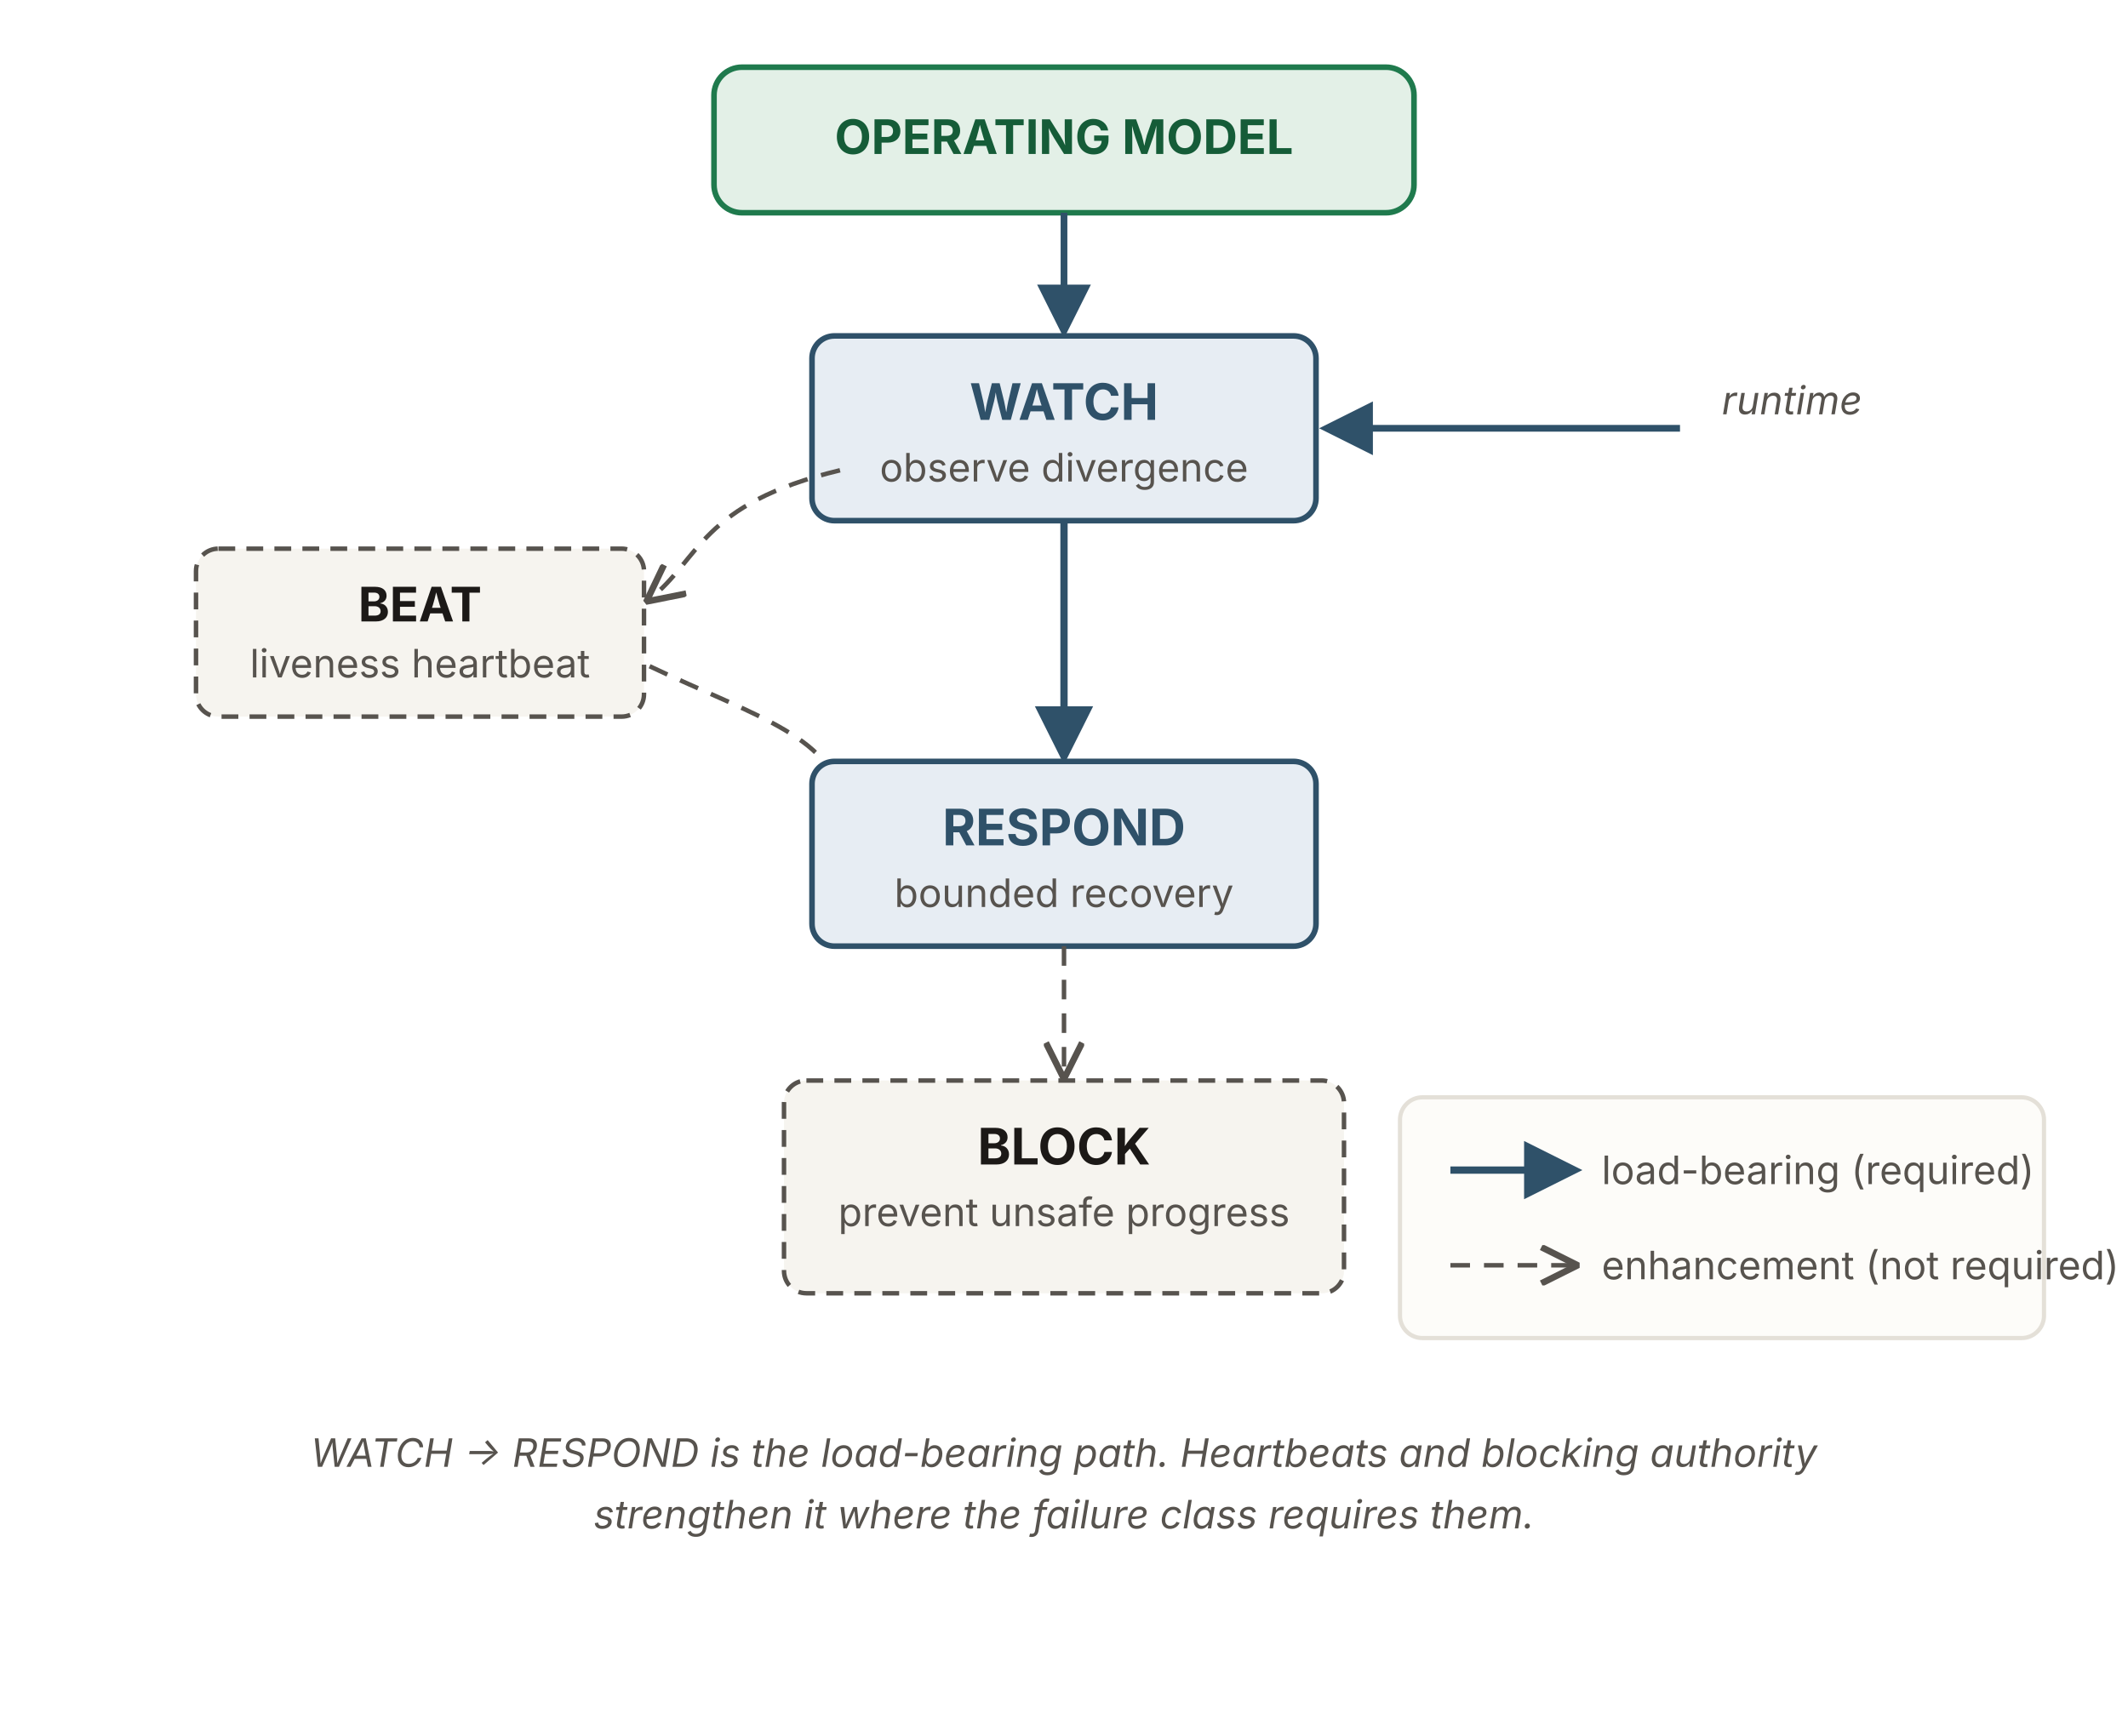
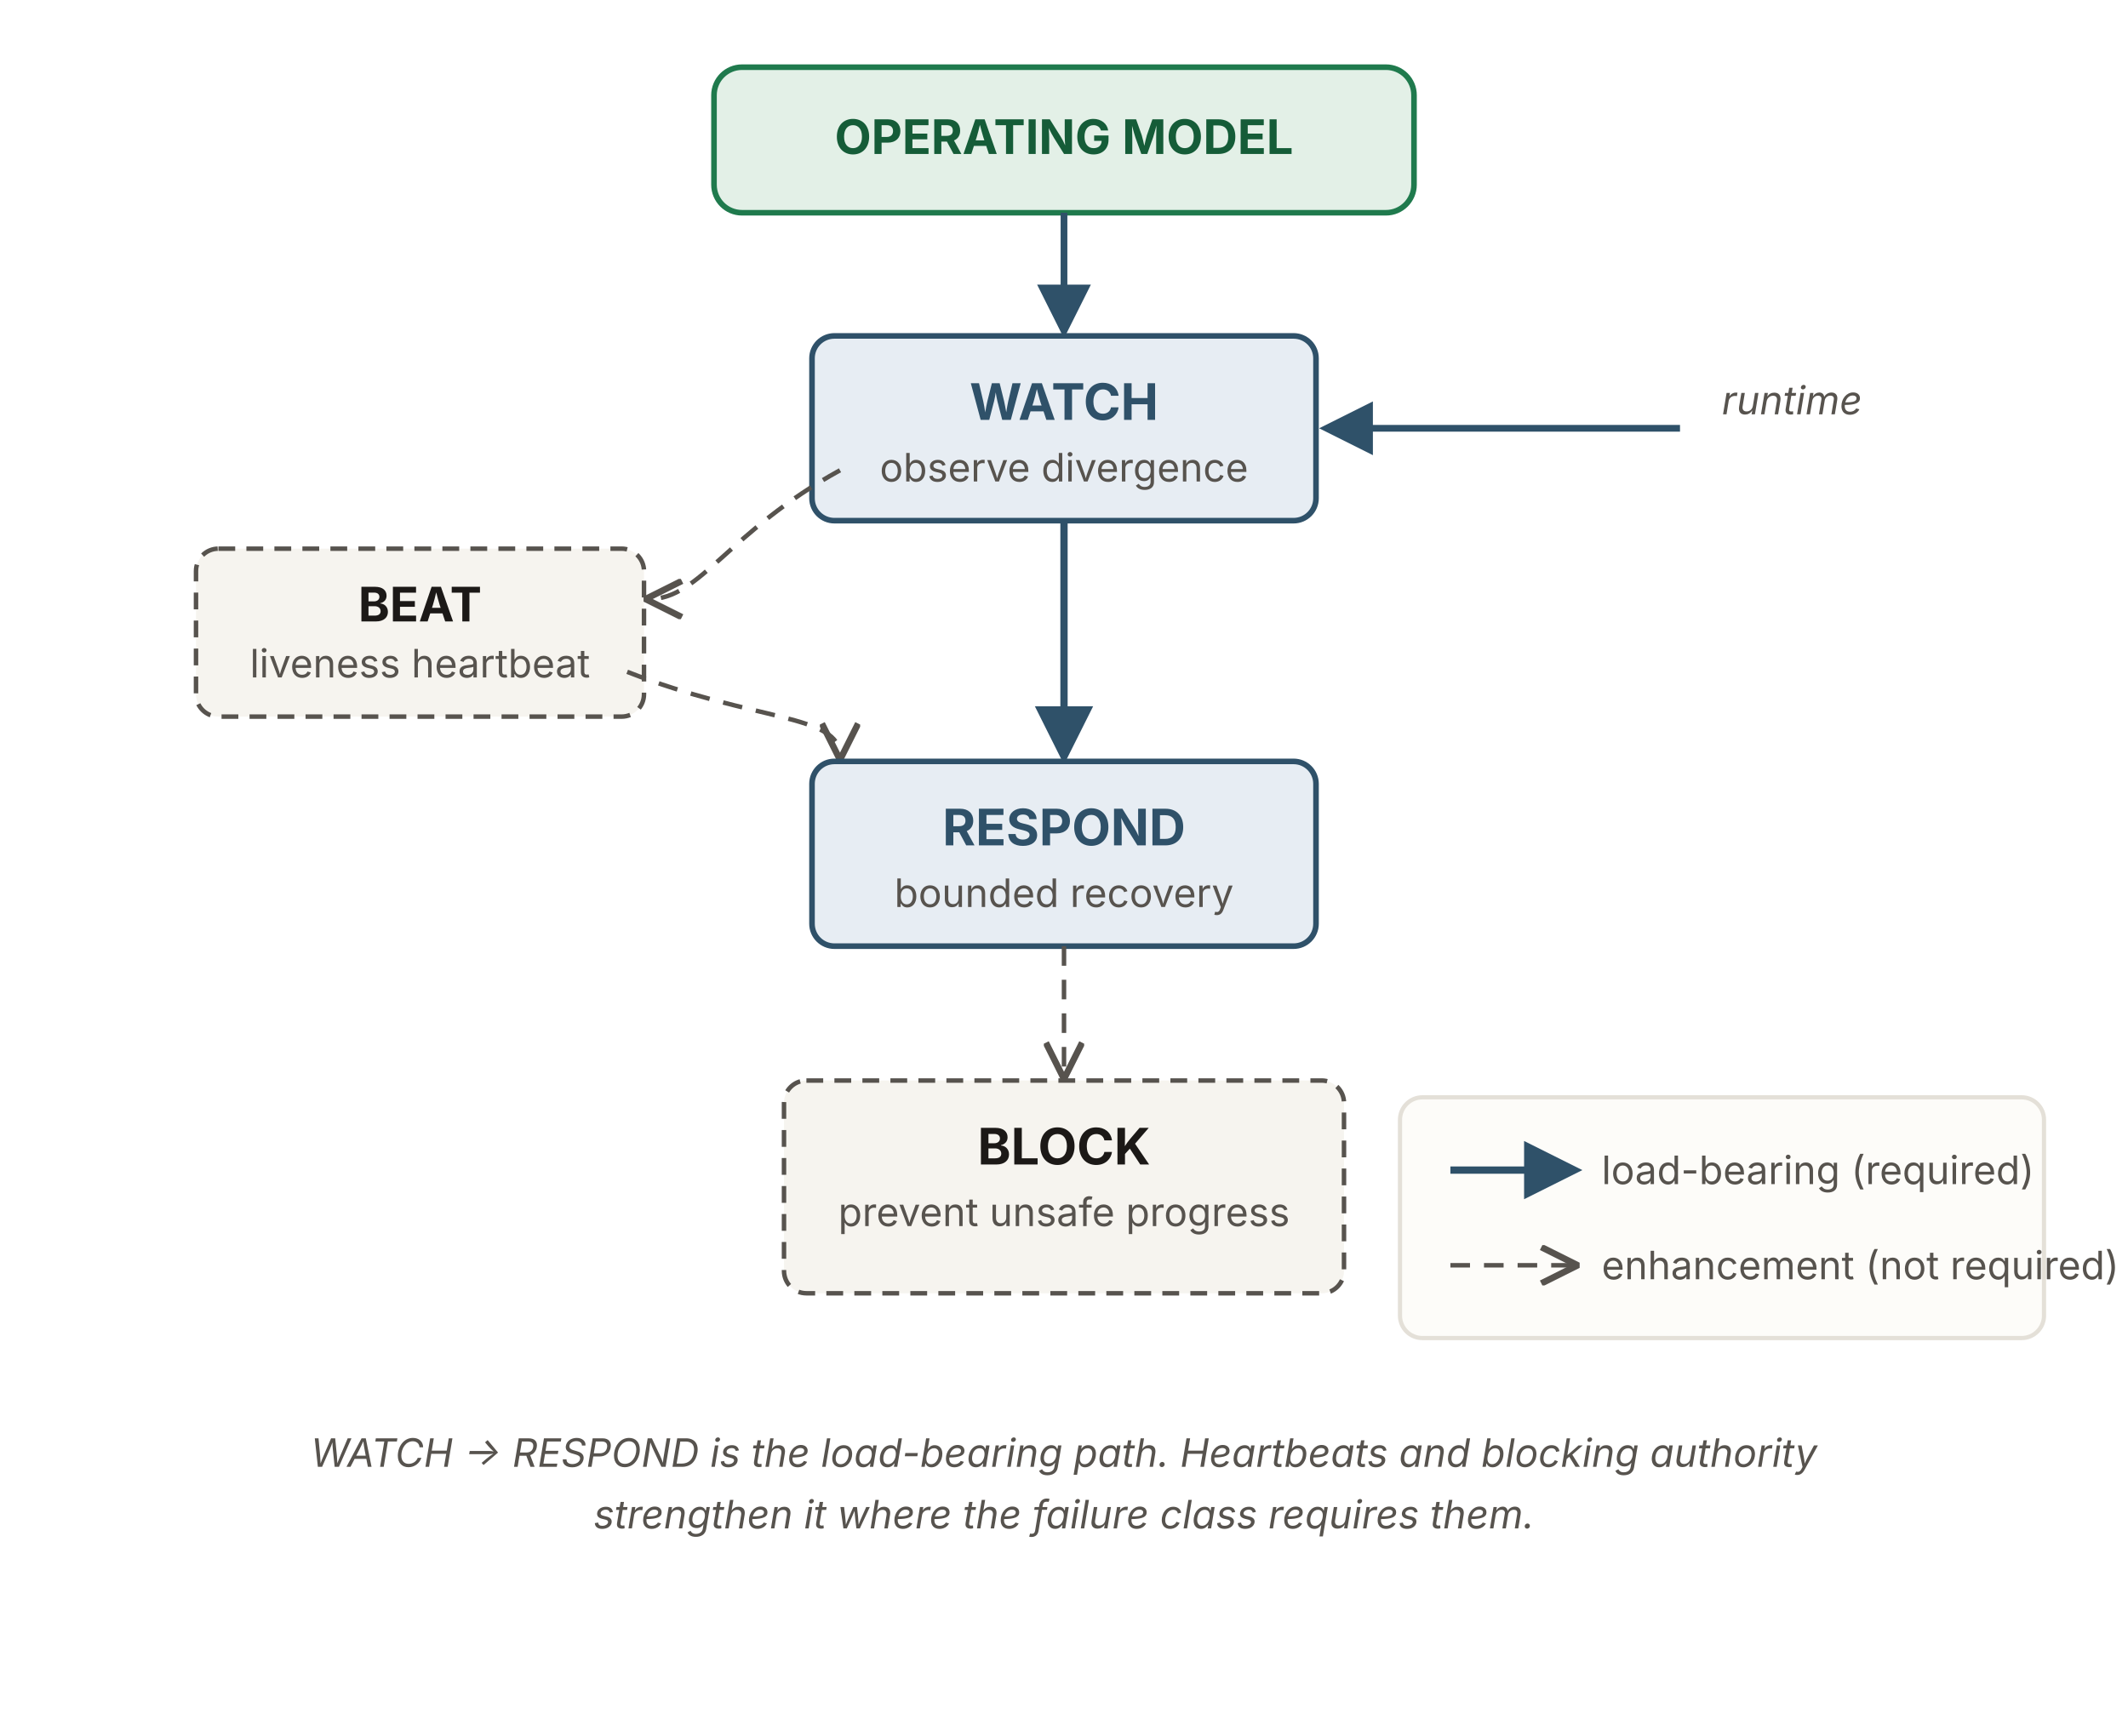
<svg xmlns="http://www.w3.org/2000/svg" viewBox="0 0 760 620" width="760" height="620" role="img" aria-labelledby="orTitle orDesc" font-family="'Source Sans 3', -apple-system, 'Segoe UI', sans-serif">
  <defs>
    <marker id="ah" viewBox="0 0 10 10" refX="8.5" refY="5" markerWidth="8" markerHeight="8" orient="auto">
      <path d="M0,0 L10,5 L0,10 z" fill="#2f5169" />
    </marker>
    <marker id="aho" viewBox="0 0 10 10" refX="8.5" refY="5" markerWidth="9" markerHeight="9" orient="auto">
      <path d="M0.5,0.5 L9.5,5 L0.5,9.5" fill="none" stroke="#57534e" stroke-width="1.6" />
    </marker>
  </defs>
-   <rect x="255" y="24" width="250" height="52" rx="10" fill="#e3f0e7" stroke="#1f7a4d" stroke-width="2" />
+   <rect id="operating-model" x="255" y="24" width="250" height="52" rx="10" fill="#e3f0e7" stroke="#1f7a4d" stroke-width="2" />
  <text x="380" y="55" text-anchor="middle" font-size="17" font-weight="700" fill="#155c38">OPERATING MODEL</text>
  <line x1="380" y1="76" x2="380" y2="118" stroke="#2f5169" stroke-width="2.4" marker-end="url(#ah)" />
-   <rect x="290" y="120" width="180" height="66" rx="8" fill="#e7edf3" stroke="#2f5169" stroke-width="2" />
+   <rect id="watch" x="290" y="120" width="180" height="66" rx="8" fill="#e7edf3" stroke="#2f5169" stroke-width="2" />
  <text x="380" y="150" text-anchor="middle" font-size="18" font-weight="700" fill="#2f5169">WATCH</text>
  <text x="380" y="172" text-anchor="middle" font-size="14" fill="#57534e">observe divergence</text>
+   <rect id="runtime" x="596" y="134" width="92" height="28" fill="none" stroke="none" />
  <text x="640" y="148" text-anchor="middle" font-size="14" font-style="italic" fill="#57534e">runtime</text>
  <line x1="600" y1="153" x2="474" y2="153" stroke="#2f5169" stroke-width="2.4" marker-end="url(#ah)" />
  <line x1="380" y1="186" x2="380" y2="270" stroke="#2f5169" stroke-width="2.6" marker-end="url(#ah)" />
-   <rect x="70" y="196" width="160" height="60" rx="8" fill="#f6f4ef" stroke="#57534e" stroke-width="1.6" stroke-dasharray="6 4" />
+   <rect id="beat" x="70" y="196" width="160" height="60" rx="8" fill="#f6f4ef" stroke="#57534e" stroke-width="1.6" stroke-dasharray="6 4" />
  <text x="150" y="222" text-anchor="middle" font-size="17" font-weight="700" fill="#1c1917">BEAT</text>
  <text x="150" y="242" text-anchor="middle" font-size="14" fill="#57534e">liveness heartbeat</text>
-   <path d="M300,168 C250,180 250,200 232,214" stroke="#57534e" stroke-width="1.6" stroke-dasharray="7 5" fill="none" marker-end="url(#aho)" />
-   <path d="M232,238 C270,256 300,264 300,288" stroke="#57534e" stroke-width="1.6" stroke-dasharray="7 5" fill="none" marker-end="url(#aho)" />
-   <rect x="290" y="272" width="180" height="66" rx="8" fill="#e7edf3" stroke="#2f5169" stroke-width="2" />
+   <path d="M300,168 C260,190 250,214 232,214" stroke="#57534e" stroke-width="1.6" stroke-dasharray="7 5" fill="none" marker-end="url(#aho)" />
+   <path d="M224,240 C270,258 300,255 300,270" stroke="#57534e" stroke-width="1.6" stroke-dasharray="7 5" fill="none" marker-end="url(#aho)" />
+   <rect id="respond" x="290" y="272" width="180" height="66" rx="8" fill="#e7edf3" stroke="#2f5169" stroke-width="2" />
  <text x="380" y="302" text-anchor="middle" font-size="18" font-weight="700" fill="#2f5169">RESPOND</text>
  <text x="380" y="324" text-anchor="middle" font-size="14" fill="#57534e">bounded recovery</text>
  <line x1="380" y1="338" x2="380" y2="384" stroke="#57534e" stroke-width="1.6" stroke-dasharray="7 5" marker-end="url(#aho)" />
-   <rect x="280" y="386" width="200" height="76" rx="8" fill="#f6f4ef" stroke="#57534e" stroke-width="1.6" stroke-dasharray="6 4" />
+   <rect id="block" x="280" y="386" width="200" height="76" rx="8" fill="#f6f4ef" stroke="#57534e" stroke-width="1.6" stroke-dasharray="6 4" />
  <text x="380" y="416" text-anchor="middle" font-size="18" font-weight="700" fill="#1c1917">BLOCK</text>
  <text x="380" y="438" text-anchor="middle" font-size="14" fill="#57534e">prevent unsafe progress</text>
  <rect x="500" y="392" width="230" height="86" rx="8" fill="#fdfcf9" stroke="#e4e0d8" stroke-width="1.5" />
  <line x1="518" y1="418" x2="562" y2="418" stroke="#2f5169" stroke-width="2.6" marker-end="url(#ah)" />
  <text x="572" y="423" font-size="14" fill="#57534e">load-bearing (required)</text>
  <line x1="518" y1="452" x2="562" y2="452" stroke="#57534e" stroke-width="1.6" stroke-dasharray="7 5" marker-end="url(#aho)" />
  <text x="572" y="457" font-size="14" fill="#57534e">enhancement (not required)</text>
  <text x="380" y="524" text-anchor="middle" font-size="14" font-style="italic" fill="#57534e">WATCH → RESPOND is the load-bearing path. Heartbeats and blocking authority</text>
  <text x="380" y="546" text-anchor="middle" font-size="14" font-style="italic" fill="#57534e">strengthen it where the failure class requires them.</text>
</svg>
